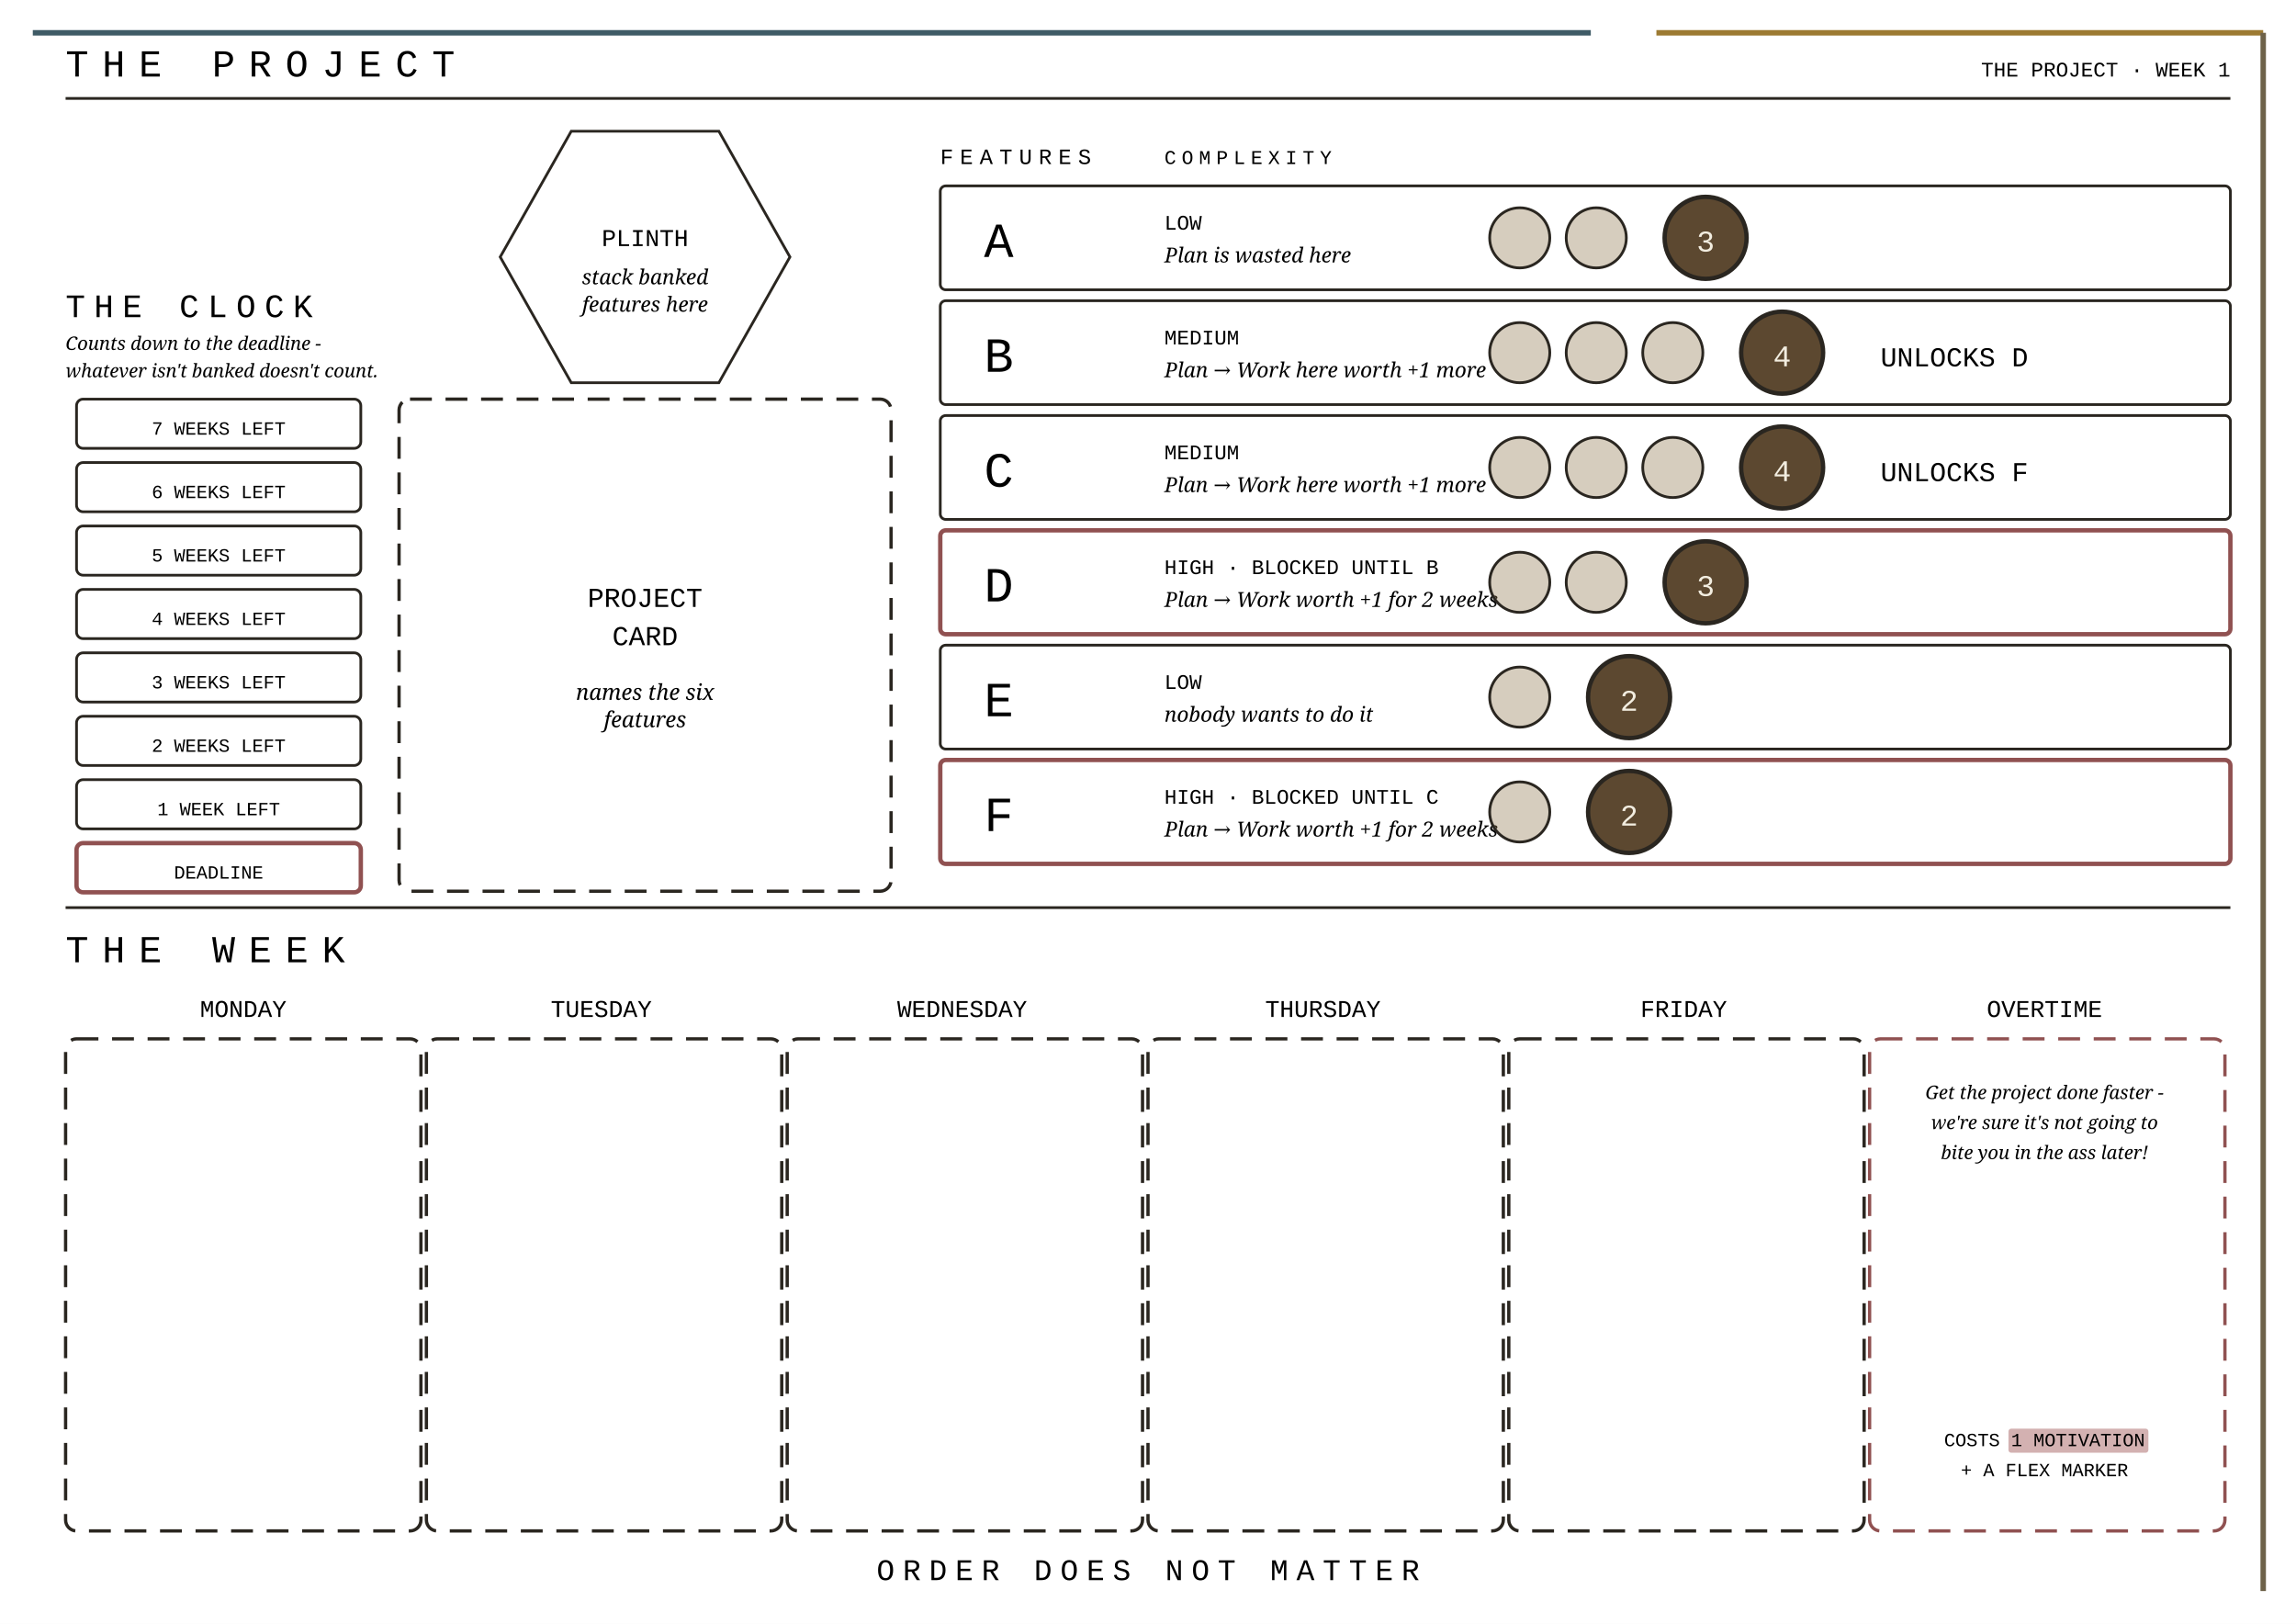
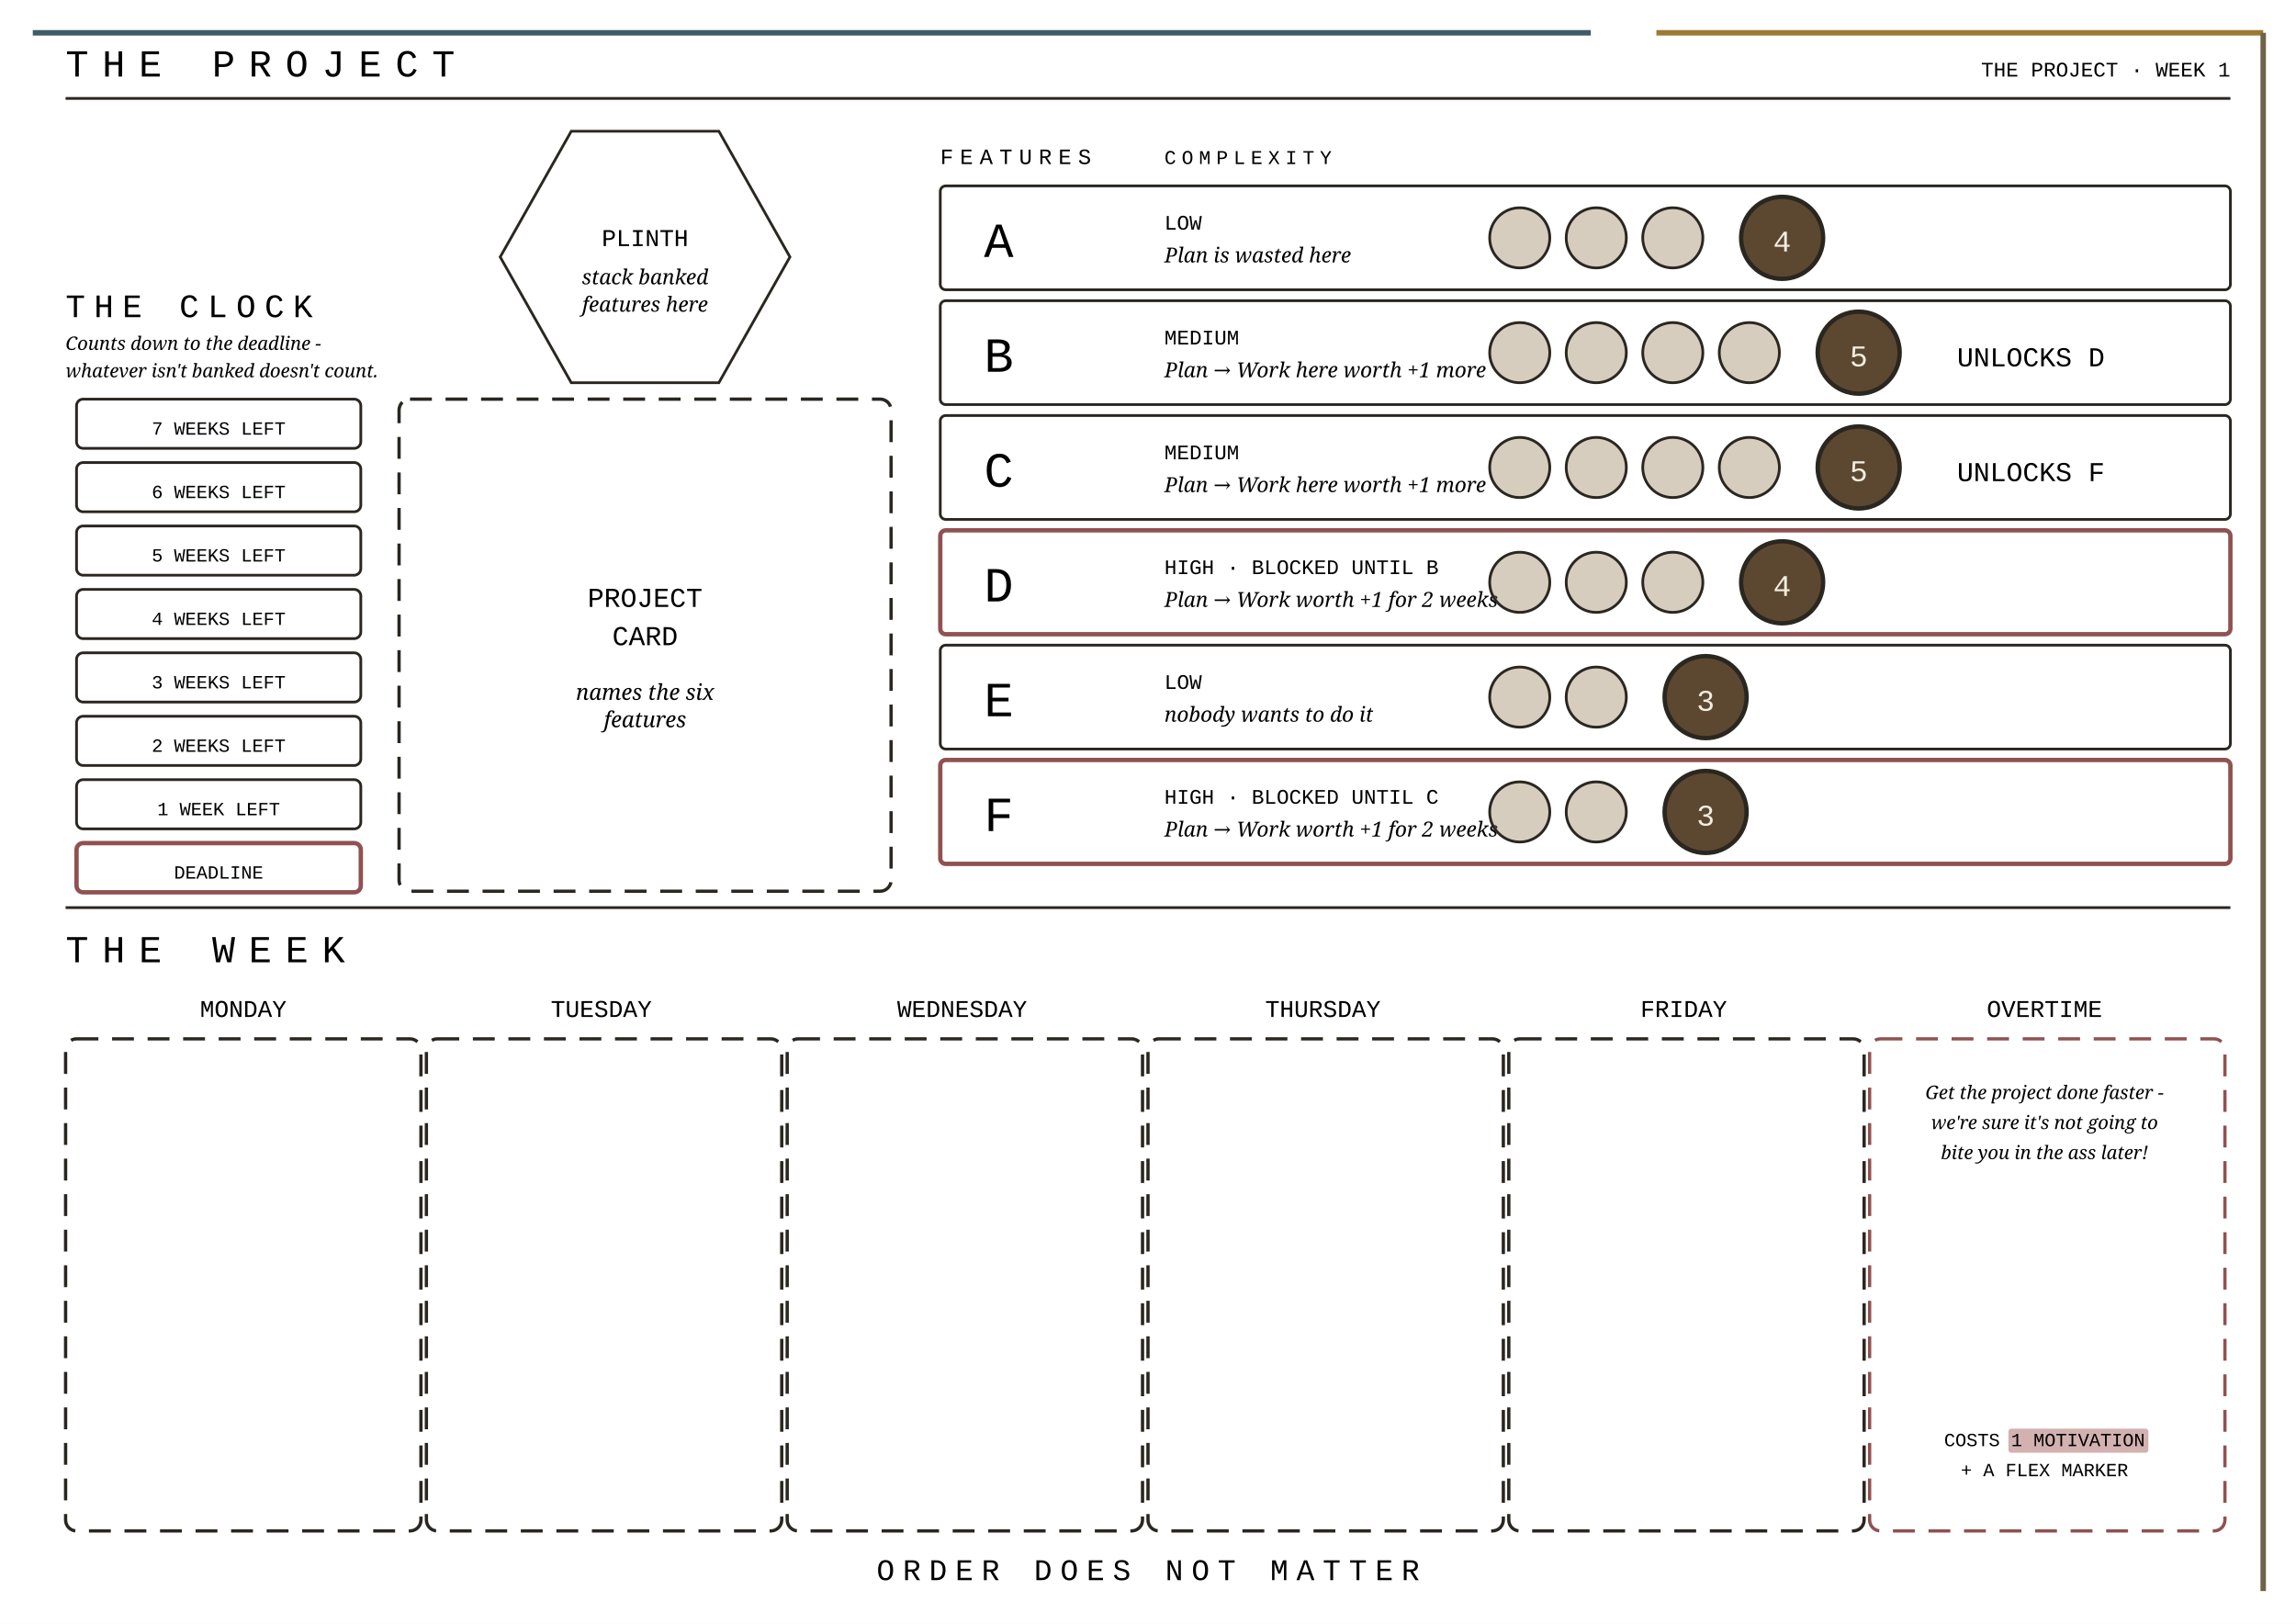
<svg xmlns="http://www.w3.org/2000/svg" width="420mm" height="297mm" viewBox="0 0 420 297">
  <style>
  .s  { font-family:"EB Garamond",Garamond,Georgia,serif; fill:#000000; }
  .m  { font-family:"IBM Plex Mono","Courier New",monospace; fill:#000000; }
  .r  { stroke:#2A2620; stroke-width:.5; fill:none; }
  .w  { fill:none; stroke:#2A2620; stroke-width:.5; }
  .slot { fill:none; stroke:#2A2620; stroke-width:.6; stroke-dasharray:4 2.5; }
  .q  { fill:#000000; }
</style>
  <rect width="420" height="297" fill="#FFFFFF" />
  <text x="12" y="14" class="m" font-size="7" letter-spacing="2.5">THE PROJECT</text>
  <text x="408" y="14" class="m q" font-size="3.8" text-anchor="end">THE PROJECT · WEEK 1</text>
  <line x1="12" y1="18" x2="408" y2="18" class="r" />
  <text x="12" y="58" class="m" font-size="6" letter-spacing="1.6">THE CLOCK</text>
  <text x="12" y="64" class="s" font-size="3.4" font-style="italic">Counts down to the deadline -</text>
  <text x="12" y="69" class="s" font-size="3.4" font-style="italic">whatever isn't banked doesn't count.</text>
  <g class="m" font-size="3.4" text-anchor="middle">
    <rect x="14" y="73" width="52" height="9" rx="1.2" class="w" />
    <text x="40" y="79.5">7 WEEKS LEFT</text>
    <rect x="14" y="84.6" width="52" height="9" rx="1.2" class="w" />
    <text x="40" y="91.1">6 WEEKS LEFT</text>
    <rect x="14" y="96.2" width="52" height="9" rx="1.2" class="w" />
    <text x="40" y="102.7">5 WEEKS LEFT</text>
    <rect x="14" y="107.8" width="52" height="9" rx="1.2" class="w" />
    <text x="40" y="114.3">4 WEEKS LEFT</text>
    <rect x="14" y="119.4" width="52" height="9" rx="1.2" class="w" />
    <text x="40" y="125.9">3 WEEKS LEFT</text>
    <rect x="14" y="131" width="52" height="9" rx="1.2" class="w" />
    <text x="40" y="137.5">2 WEEKS LEFT</text>
    <rect x="14" y="142.6" width="52" height="9" rx="1.2" class="w" />
    <text x="40" y="149.1">1 WEEK LEFT</text>
    <rect x="14" y="154.2" width="52" height="9" rx="1.2" class="w" style="stroke:#905151;stroke-width:.8" />
    <text x="40" y="160.7">DEADLINE</text>
  </g>
  <polygon points="144.5,47 131.5,70 104.5,70 91.5,47 104.5,24 131.5,24" class="w" stroke-width=".6" />
  <text x="118" y="45" class="m q" font-size="4.4" text-anchor="middle">PLINTH</text>
  <text x="118" y="52" class="s" font-size="3.8" text-anchor="middle" font-style="italic">stack banked</text>
  <text x="118" y="57" class="s" font-size="3.8" text-anchor="middle" font-style="italic">features here</text>
  <rect x="73" y="73" width="90" height="90" rx="2" class="slot" />
  <text x="118" y="111" class="m q" font-size="5" text-anchor="middle">PROJECT</text>
  <text x="118" y="118" class="m q" font-size="5" text-anchor="middle">CARD</text>
  <text x="118" y="128" class="s" font-size="4" text-anchor="middle" font-style="italic">names the six</text>
  <text x="118" y="133" class="s" font-size="4" text-anchor="middle" font-style="italic">features</text>
  <text x="172" y="30" class="m" font-size="4" letter-spacing="1.2">FEATURES</text>
  <text x="213" y="30" class="m" font-size="3.6" letter-spacing="1">COMPLEXITY</text>
  <g id="feature-A">
    <rect x="172" y="34" width="236" height="19" rx="1" class="r" />
    <text x="180" y="47" class="m" font-size="9">A</text>
    <text x="213" y="42" class="m q" font-size="3.8">LOW</text>
    <text x="213" y="48" class="s" font-size="3.8" font-style="italic">Plan is wasted here</text>
    <g>
      <circle cx="278" cy="43.5" r="5.5" style="fill:#8B6F47;fill-opacity:.35;stroke:#2A2620;stroke-width:.5" />
      <circle cx="292" cy="43.5" r="5.5" style="fill:#8B6F47;fill-opacity:.35;stroke:#2A2620;stroke-width:.5" />
+       <circle cx="306" cy="43.5" r="5.5" style="fill:#8B6F47;fill-opacity:.35;stroke:#2A2620;stroke-width:.5" />
    </g>
-     <circle cx="312" cy="43.5" r="7.5" style="fill:#5C4830;stroke:#2A2620;stroke-width:.8" />
-     <text x="312" y="46" class="m" font-size="5.5" text-anchor="middle" style="fill:#F2EDE0">3</text>
+     <circle cx="326" cy="43.5" r="7.5" style="fill:#5C4830;stroke:#2A2620;stroke-width:.8" />
+     <text x="326" y="46" class="m" font-size="5.5" text-anchor="middle" style="fill:#F2EDE0">4</text>
  </g>
  <g id="feature-B">
    <rect x="172" y="55" width="236" height="19" rx="1" class="r" />
    <text x="180" y="68" class="m" font-size="9">B</text>
    <text x="213" y="63" class="m q" font-size="3.8">MEDIUM</text>
    <text x="213" y="69" class="s" font-size="3.8" font-style="italic">Plan → Work here worth +1 more</text>
    <g>
      <circle cx="278" cy="64.5" r="5.5" style="fill:#8B6F47;fill-opacity:.35;stroke:#2A2620;stroke-width:.5" />
      <circle cx="292" cy="64.5" r="5.5" style="fill:#8B6F47;fill-opacity:.35;stroke:#2A2620;stroke-width:.5" />
      <circle cx="306" cy="64.5" r="5.5" style="fill:#8B6F47;fill-opacity:.35;stroke:#2A2620;stroke-width:.5" />
+       <circle cx="320" cy="64.5" r="5.5" style="fill:#8B6F47;fill-opacity:.35;stroke:#2A2620;stroke-width:.5" />
    </g>
-     <circle cx="326" cy="64.5" r="7.5" style="fill:#5C4830;stroke:#2A2620;stroke-width:.8" />
-     <text x="326" y="67" class="m" font-size="5.5" text-anchor="middle" style="fill:#F2EDE0">4</text>
-     <text x="344" y="67" class="m" font-size="5">UNLOCKS D</text>
+     <circle cx="340" cy="64.5" r="7.5" style="fill:#5C4830;stroke:#2A2620;stroke-width:.8" />
+     <text x="340" y="67" class="m" font-size="5.5" text-anchor="middle" style="fill:#F2EDE0">5</text>
+     <text x="358" y="67" class="m" font-size="5">UNLOCKS D</text>
  </g>
  <g id="feature-C">
    <rect x="172" y="76" width="236" height="19" rx="1" class="r" />
    <text x="180" y="89" class="m" font-size="9">C</text>
    <text x="213" y="84" class="m q" font-size="3.8">MEDIUM</text>
    <text x="213" y="90" class="s" font-size="3.8" font-style="italic">Plan → Work here worth +1 more</text>
    <g>
      <circle cx="278" cy="85.5" r="5.5" style="fill:#8B6F47;fill-opacity:.35;stroke:#2A2620;stroke-width:.5" />
      <circle cx="292" cy="85.5" r="5.5" style="fill:#8B6F47;fill-opacity:.35;stroke:#2A2620;stroke-width:.5" />
      <circle cx="306" cy="85.5" r="5.5" style="fill:#8B6F47;fill-opacity:.35;stroke:#2A2620;stroke-width:.5" />
+       <circle cx="320" cy="85.5" r="5.5" style="fill:#8B6F47;fill-opacity:.35;stroke:#2A2620;stroke-width:.5" />
    </g>
-     <circle cx="326" cy="85.5" r="7.5" style="fill:#5C4830;stroke:#2A2620;stroke-width:.8" />
-     <text x="326" y="88" class="m" font-size="5.5" text-anchor="middle" style="fill:#F2EDE0">4</text>
-     <text x="344" y="88" class="m" font-size="5">UNLOCKS F</text>
+     <circle cx="340" cy="85.5" r="7.5" style="fill:#5C4830;stroke:#2A2620;stroke-width:.8" />
+     <text x="340" y="88" class="m" font-size="5.5" text-anchor="middle" style="fill:#F2EDE0">5</text>
+     <text x="358" y="88" class="m" font-size="5">UNLOCKS F</text>
  </g>
  <g id="feature-D">
    <rect x="172" y="97" width="236" height="19" rx="1" class="r" style="stroke:#905151;stroke-width:.8" />
    <text x="180" y="110" class="m" font-size="9">D</text>
    <text x="213" y="105" class="m" font-size="3.8">HIGH · BLOCKED UNTIL B</text>
    <text x="213" y="111" class="s" font-size="3.8" font-style="italic">Plan → Work worth +1 for 2 weeks</text>
    <g>
      <circle cx="278" cy="106.5" r="5.5" style="fill:#8B6F47;fill-opacity:.35;stroke:#2A2620;stroke-width:.5" />
      <circle cx="292" cy="106.5" r="5.5" style="fill:#8B6F47;fill-opacity:.35;stroke:#2A2620;stroke-width:.5" />
+       <circle cx="306" cy="106.5" r="5.5" style="fill:#8B6F47;fill-opacity:.35;stroke:#2A2620;stroke-width:.5" />
    </g>
-     <circle cx="312" cy="106.5" r="7.5" style="fill:#5C4830;stroke:#2A2620;stroke-width:.8" />
-     <text x="312" y="109" class="m" font-size="5.5" text-anchor="middle" style="fill:#F2EDE0">3</text>
+     <circle cx="326" cy="106.5" r="7.5" style="fill:#5C4830;stroke:#2A2620;stroke-width:.8" />
+     <text x="326" y="109" class="m" font-size="5.5" text-anchor="middle" style="fill:#F2EDE0">4</text>
  </g>
  <g id="feature-E">
    <rect x="172" y="118" width="236" height="19" rx="1" class="r" />
    <text x="180" y="131" class="m" font-size="9">E</text>
    <text x="213" y="126" class="m q" font-size="3.8">LOW</text>
    <text x="213" y="132" class="s" font-size="3.8" font-style="italic">nobody wants to do it</text>
    <g>
      <circle cx="278" cy="127.5" r="5.5" style="fill:#8B6F47;fill-opacity:.35;stroke:#2A2620;stroke-width:.5" />
+       <circle cx="292" cy="127.5" r="5.5" style="fill:#8B6F47;fill-opacity:.35;stroke:#2A2620;stroke-width:.5" />
    </g>
-     <circle cx="298" cy="127.5" r="7.5" style="fill:#5C4830;stroke:#2A2620;stroke-width:.8" />
-     <text x="298" y="130" class="m" font-size="5.5" text-anchor="middle" style="fill:#F2EDE0">2</text>
+     <circle cx="312" cy="127.5" r="7.5" style="fill:#5C4830;stroke:#2A2620;stroke-width:.8" />
+     <text x="312" y="130" class="m" font-size="5.5" text-anchor="middle" style="fill:#F2EDE0">3</text>
  </g>
  <g id="feature-F">
    <rect x="172" y="139" width="236" height="19" rx="1" class="r" style="stroke:#905151;stroke-width:.8" />
    <text x="180" y="152" class="m" font-size="9">F</text>
    <text x="213" y="147" class="m" font-size="3.8">HIGH · BLOCKED UNTIL C</text>
    <text x="213" y="153" class="s" font-size="3.8" font-style="italic">Plan → Work worth +1 for 2 weeks</text>
    <g>
      <circle cx="278" cy="148.5" r="5.5" style="fill:#8B6F47;fill-opacity:.35;stroke:#2A2620;stroke-width:.5" />
+       <circle cx="292" cy="148.5" r="5.5" style="fill:#8B6F47;fill-opacity:.35;stroke:#2A2620;stroke-width:.5" />
    </g>
-     <circle cx="298" cy="148.5" r="7.5" style="fill:#5C4830;stroke:#2A2620;stroke-width:.8" />
-     <text x="298" y="151" class="m" font-size="5.5" text-anchor="middle" style="fill:#F2EDE0">2</text>
+     <circle cx="312" cy="148.5" r="7.5" style="fill:#5C4830;stroke:#2A2620;stroke-width:.8" />
+     <text x="312" y="151" class="m" font-size="5.5" text-anchor="middle" style="fill:#F2EDE0">3</text>
  </g>
  <line x1="12" y1="166" x2="408" y2="166" class="r" />
  <text x="12" y="176" class="m" font-size="7" letter-spacing="2.5">THE WEEK</text>
  <g class="m" font-size="4.4" text-anchor="middle">
    <text x="44.5" y="186">MONDAY</text>
    <text x="110" y="186">TUESDAY</text>
    <text x="176" y="186">WEDNESDAY</text>
    <text x="242" y="186">THURSDAY</text>
    <text x="308" y="186">FRIDAY</text>
    <text x="374" y="186">OVERTIME</text>
  </g>
  <g class="slot">
    <rect x="12" y="190" width="65" height="90" rx="2" />
    <rect x="78" y="190" width="65" height="90" rx="2" />
    <rect x="144" y="190" width="65" height="90" rx="2" />
    <rect x="210" y="190" width="65" height="90" rx="2" />
    <rect x="276" y="190" width="65" height="90" rx="2" />
    <rect x="342" y="190" width="65" height="90" rx="2" stroke="#905151" />
  </g>
  <text x="210" y="289" class="m q" font-size="5.5" text-anchor="middle" letter-spacing="1.5">ORDER DOES NOT MATTER</text>
  <text x="374" y="201" class="s q" font-size="3.4" text-anchor="middle" font-style="italic">Get the project done faster -</text>
  <text x="374" y="206.5" class="s q" font-size="3.4" text-anchor="middle" font-style="italic">we're sure it's not going to</text>
  <text x="374" y="212" class="s q" font-size="3.4" text-anchor="middle" font-style="italic">bite you in the ass later!</text>
  <rect x="367.4" y="261.3" width="25.6" height="4.4" rx=".5" fill="#D3B1B1" />
  <text x="374" y="264.5" class="m" font-size="3.4" text-anchor="middle">COSTS 1 MOTIVATION</text>
  <text x="374" y="270" class="m" font-size="3.4" text-anchor="middle">+ A FLEX MARKER</text>
  <line x1="6" y1="6" x2="291" y2="6" stroke="#3F5B66" stroke-width="1" />
  <line x1="303" y1="6" x2="414" y2="6" stroke="#9C7A32" stroke-width="1" />
  <line x1="414" y1="6" x2="414" y2="291" stroke="#6E6249" stroke-width="1" />
</svg>
